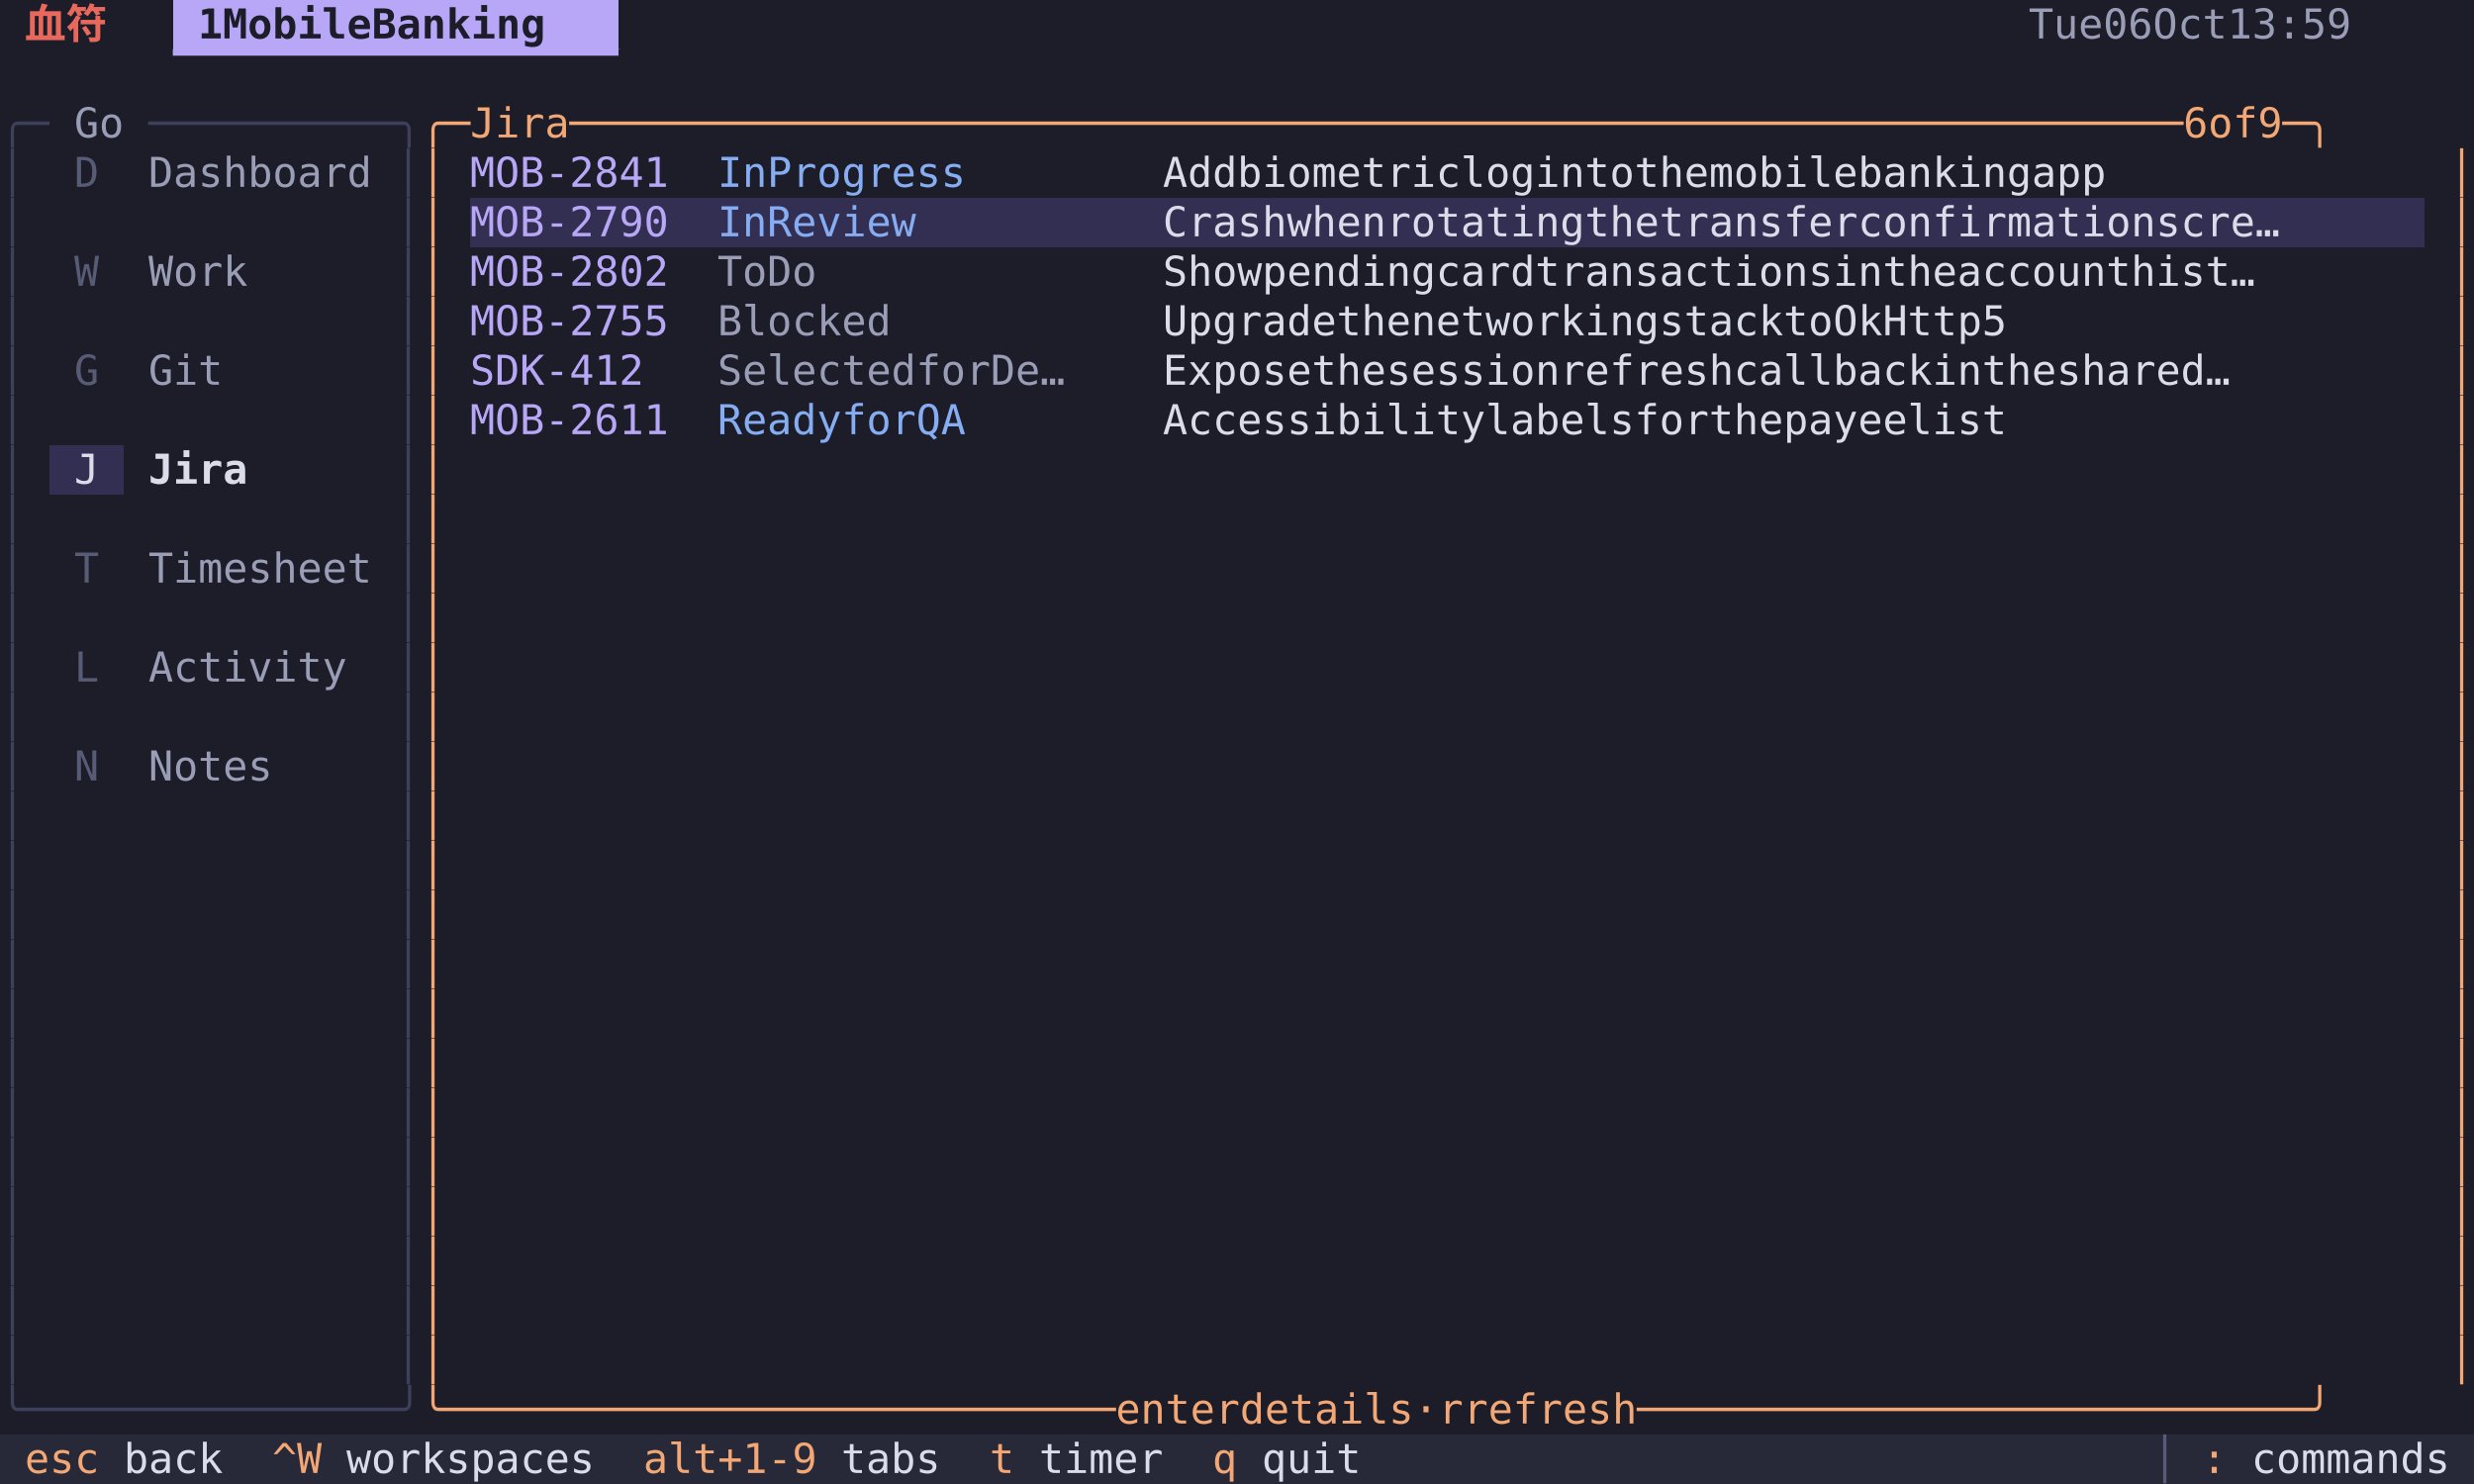
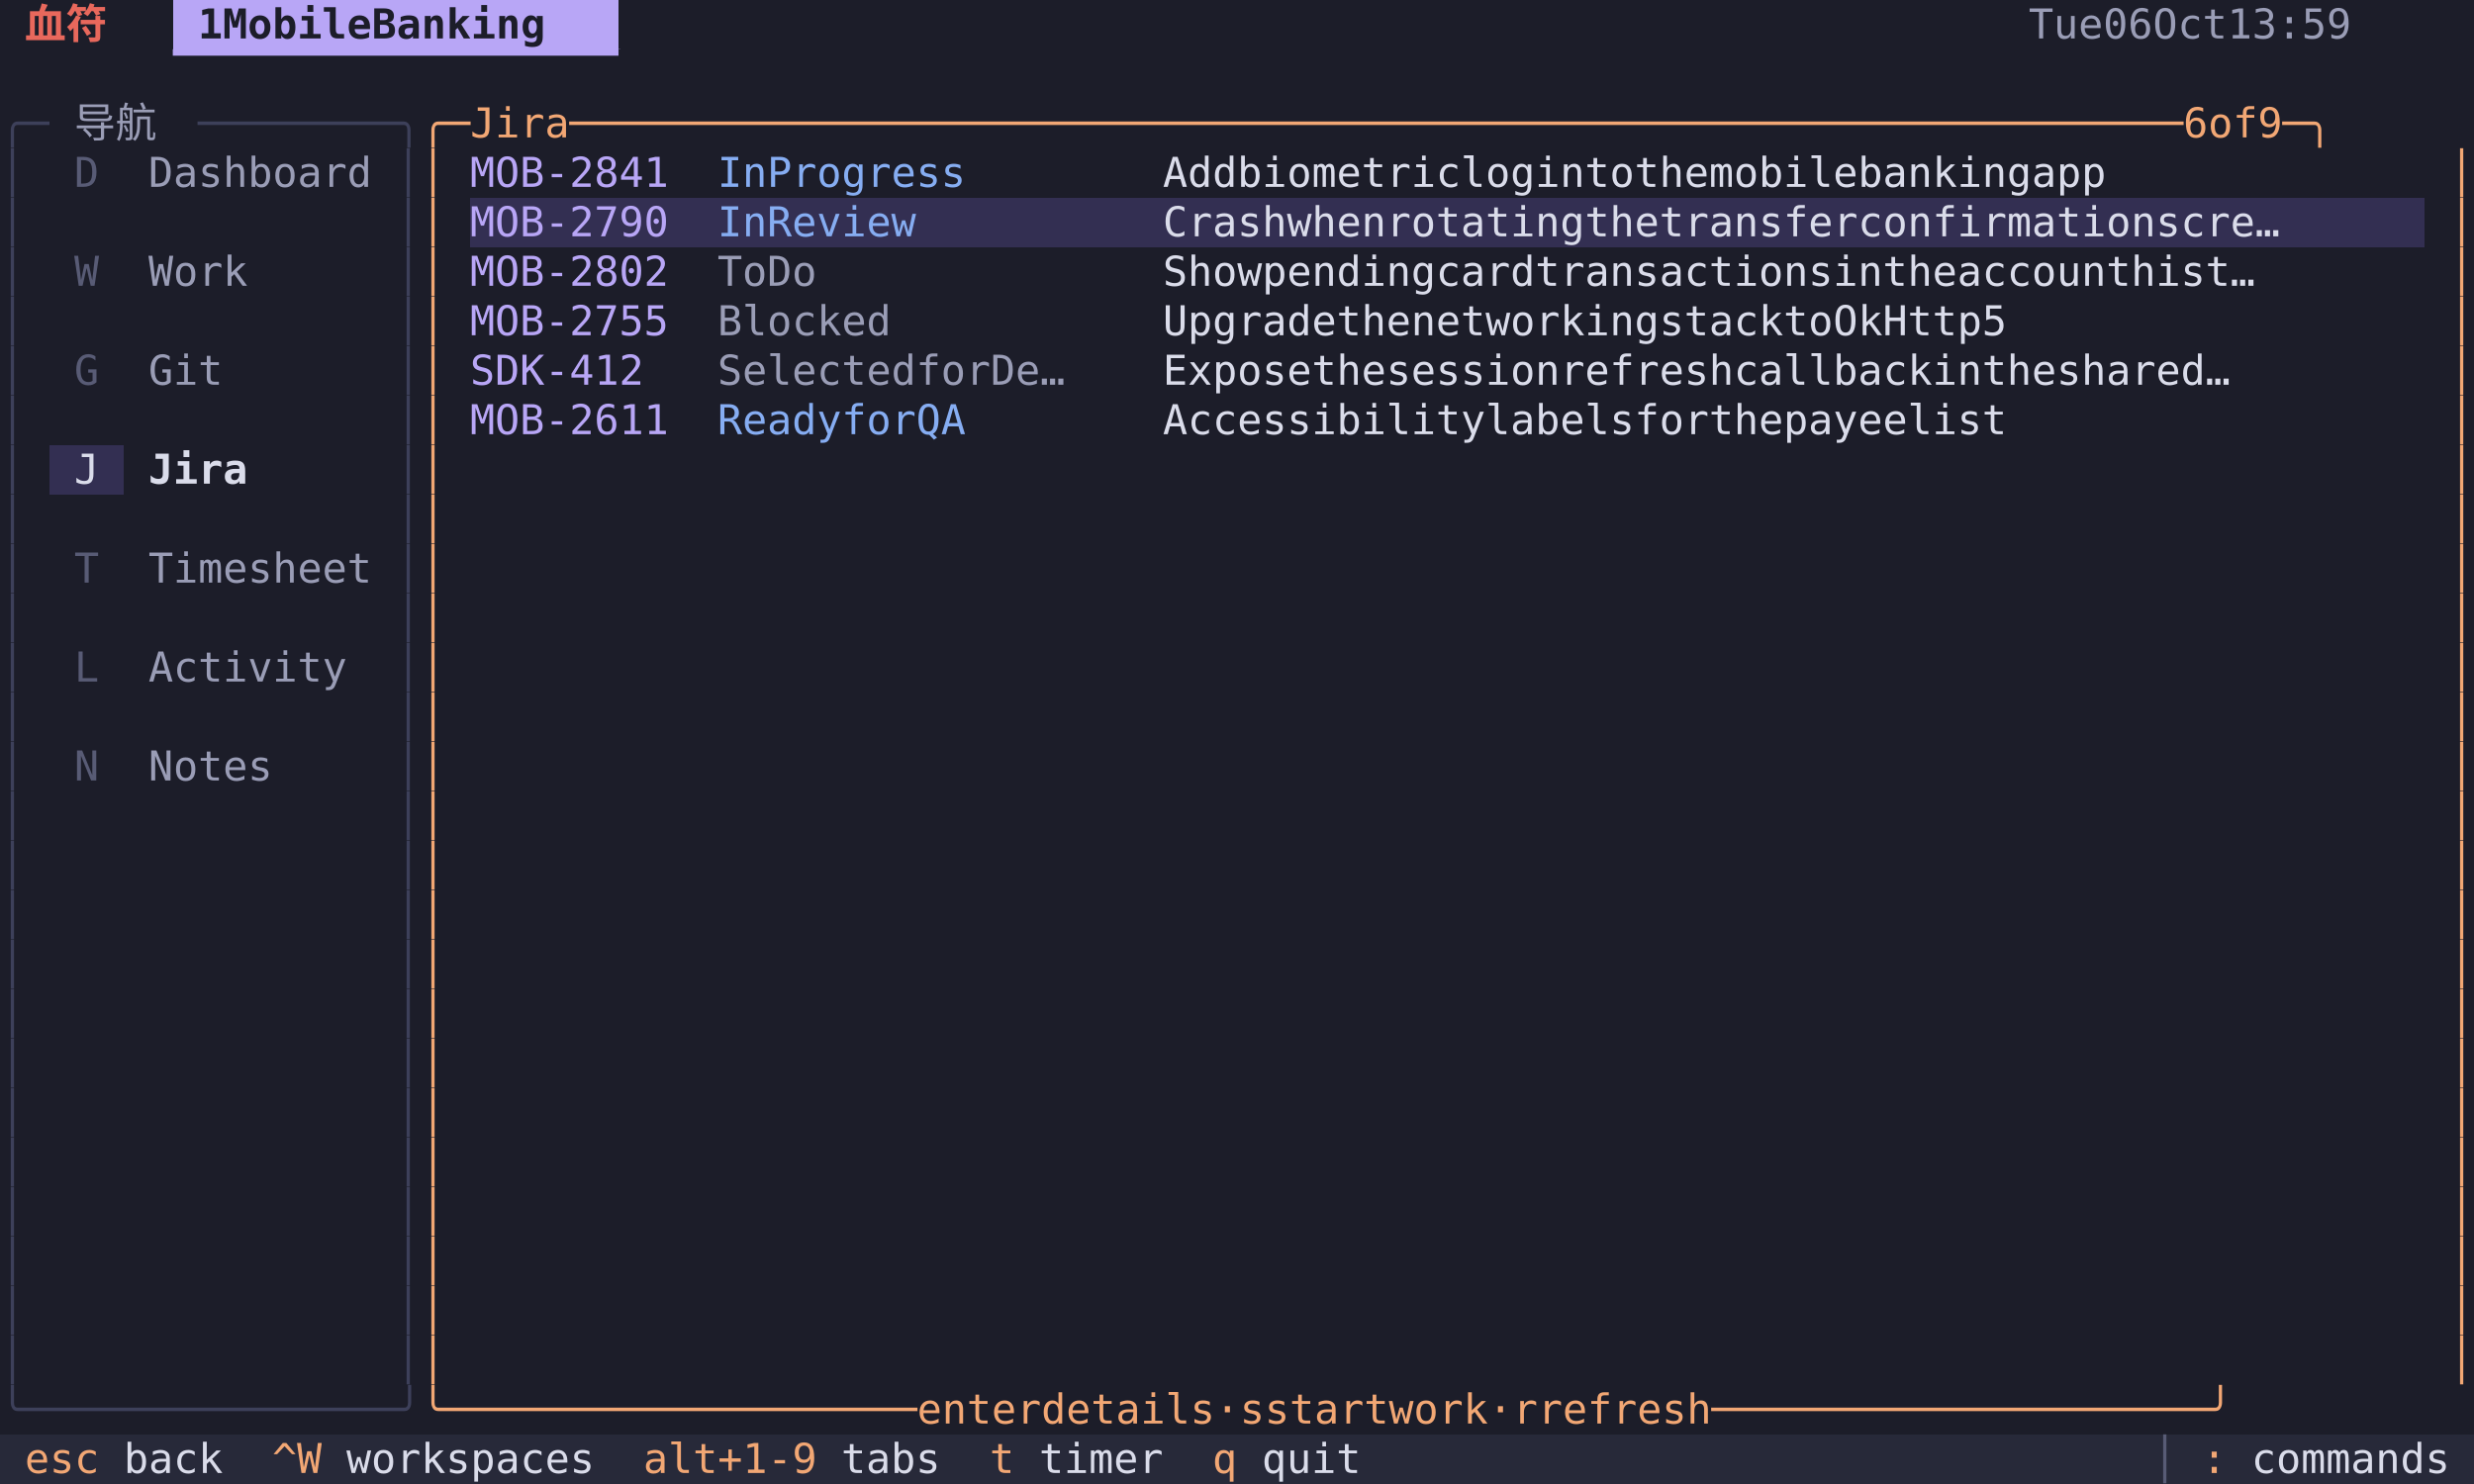
<svg xmlns="http://www.w3.org/2000/svg" width="900" height="540" viewBox="0 0 900 540" font-family="Menlo, 'DejaVu Sans Mono', 'Hiragino Sans GB', 'Noto Sans CJK SC', 'PingFang SC', monospace" font-size="15">
  <rect x="0" y="0" width="9" height="18" fill="#1c1d29" />
  <rect x="9" y="0" width="36" height="18" fill="#1c1d29" />
  <text x="9 27" y="14" fill="#e8685c" font-weight="bold">血符</text>
  <rect x="45" y="0" width="18" height="18" fill="#1c1d29" />
  <rect x="63" y="0" width="162" height="18" fill="#b8a6f6" />
  <text x="72 90 99 108 117 126 135 153 162 171 180 189 198 207" y="14" fill="#1c1d29" font-weight="bold">1MobileBanking</text>
  <rect x="225" y="0" width="513" height="18" fill="#1c1d29" />
  <rect x="738" y="0" width="153" height="18" fill="#1c1d29" />
  <text x="738 747 756 774 783 801 810 819 846 855 864 873 882" y="14" fill="#9a9db6">Tue06Oct13:59</text>
  <rect x="891" y="0" width="9" height="18" fill="#1c1d29" />
  <rect x="0" y="18" width="9" height="18" fill="#1c1d29" />
  <rect x="9" y="18" width="216" height="18" fill="#1c1d29" />
  <text x="63 72 81 90 99 108 117 126 135 144 153 162 171 180 189 198 207 216" y="32" fill="#b8a6f6">▔▔▔▔▔▔▔▔▔▔▔▔▔▔▔▔▔▔</text>
  <rect x="225" y="18" width="675" height="18" fill="#1c1d29" />
  <rect x="0" y="36" width="18" height="18" fill="#1c1d29" />
  <text x="0 9" y="50" fill="#3d405a">╭─</text>
-   <rect x="18" y="36" width="36" height="18" fill="#1c1d29" />
-   <text x="27 36" y="50" fill="#9a9db6">Go</text>
-   <rect x="54" y="36" width="99" height="18" fill="#1c1d29" />
-   <text x="54 63 72 81 90 99 108 117 126 135 144" y="50" fill="#3d405a">──────────╮</text>
+   <rect x="18" y="36" width="54" height="18" fill="#1c1d29" />
+   <text x="27 45" y="50" fill="#9a9db6">导航</text>
+   <rect x="72" y="36" width="81" height="18" fill="#1c1d29" />
+   <text x="72 81 90 99 108 117 126 135 144" y="50" fill="#3d405a">────────╮</text>
  <rect x="153" y="36" width="747" height="18" fill="#1c1d29" />
  <text x="153 162 180 189 198 207 225 234 243 252 261 270 279 288 297 306 315 324 333 342 351 360 369 378 387 396 405 414 423 432 441 450 459 468 477 486 495 504 513 522 531 540 549 558 567 576 585 594 603 612 621 630 639 648 657 666 675 684 693 702 711 720 729 738 747 756 765 774 783 792 801 819 837 846 864 882 891" y="50" fill="#f2a774">╭─Jira─────────────────────────────────────────────────────────────────6of9─╮</text>
  <rect x="0" y="54" width="9" height="18" fill="#1c1d29" />
  <text x="0" y="68" fill="#3d405a">│</text>
  <rect x="9" y="54" width="9" height="18" fill="#1c1d29" />
  <rect x="18" y="54" width="27" height="18" fill="#1c1d29" />
  <text x="27" y="68" fill="#585b75">D</text>
  <rect x="45" y="54" width="90" height="18" fill="#1c1d29" />
  <text x="54 63 72 81 90 99 108 117 126" y="68" fill="#9a9db6">Dashboard</text>
  <rect x="135" y="54" width="9" height="18" fill="#1c1d29" />
  <rect x="144" y="54" width="9" height="18" fill="#1c1d29" />
  <text x="144" y="68" fill="#3d405a">│</text>
  <rect x="153" y="54" width="9" height="18" fill="#1c1d29" />
  <text x="153" y="68" fill="#f2a774">│</text>
  <rect x="162" y="54" width="9" height="18" fill="#1c1d29" />
  <rect x="171" y="54" width="72" height="18" fill="#1c1d29" />
  <text x="171 180 189 198 207 216 225 234" y="68" fill="#b8a6f6">MOB-2841</text>
  <rect x="243" y="54" width="18" height="18" fill="#1c1d29" />
  <rect x="261" y="54" width="144" height="18" fill="#1c1d29" />
  <text x="261 270 288 297 306 315 324 333 342 351" y="68" fill="#86adf2">InProgress</text>
  <rect x="405" y="54" width="18" height="18" fill="#1c1d29" />
  <rect x="423" y="54" width="405" height="18" fill="#1c1d29" />
  <text x="423 432 441 459 468 477 486 495 504 513 522 531 549 558 567 576 585 603 612 630 639 648 666 675 684 693 702 711 729 738 747 756 765 774 783 801 810 819" y="68" fill="#dadcea">Addbiometriclogintothemobilebankingapp</text>
  <rect x="828" y="54" width="63" height="18" fill="#1c1d29" />
  <rect x="891" y="54" width="9" height="18" fill="#1c1d29" />
  <text x="891" y="68" fill="#f2a774">│</text>
  <rect x="0" y="72" width="9" height="18" fill="#1c1d29" />
  <text x="0" y="86" fill="#3d405a">│</text>
  <rect x="9" y="72" width="135" height="18" fill="#1c1d29" />
  <rect x="144" y="72" width="9" height="18" fill="#1c1d29" />
  <text x="144" y="86" fill="#3d405a">│</text>
  <rect x="153" y="72" width="9" height="18" fill="#1c1d29" />
  <text x="153" y="86" fill="#f2a774">│</text>
  <rect x="162" y="72" width="9" height="18" fill="#1c1d29" />
  <rect x="171" y="72" width="72" height="18" fill="#332f52" />
  <text x="171 180 189 198 207 216 225 234" y="86" fill="#b8a6f6">MOB-2790</text>
  <rect x="243" y="72" width="18" height="18" fill="#332f52" />
  <rect x="261" y="72" width="144" height="18" fill="#332f52" />
  <text x="261 270 288 297 306 315 324 333" y="86" fill="#86adf2">InReview</text>
  <rect x="405" y="72" width="18" height="18" fill="#332f52" />
  <rect x="423" y="72" width="459" height="18" fill="#332f52" />
  <text x="423 432 441 450 459 477 486 495 504 522 531 540 549 558 567 576 585 603 612 621 639 648 657 666 675 684 693 702 720 729 738 747 756 765 774 783 792 801 810 819 837 846 855 864 873" y="86" fill="#dadcea">Crashwhenrotatingthetransferconfirmationscre…</text>
  <rect x="882" y="72" width="9" height="18" fill="#1c1d29" />
  <rect x="891" y="72" width="9" height="18" fill="#1c1d29" />
  <text x="891" y="86" fill="#f2a774">│</text>
  <rect x="0" y="90" width="9" height="18" fill="#1c1d29" />
  <text x="0" y="104" fill="#3d405a">│</text>
  <rect x="9" y="90" width="9" height="18" fill="#1c1d29" />
  <rect x="18" y="90" width="27" height="18" fill="#1c1d29" />
  <text x="27" y="104" fill="#585b75">W</text>
  <rect x="45" y="90" width="45" height="18" fill="#1c1d29" />
  <text x="54 63 72 81" y="104" fill="#9a9db6">Work</text>
  <rect x="90" y="90" width="54" height="18" fill="#1c1d29" />
  <rect x="144" y="90" width="9" height="18" fill="#1c1d29" />
  <text x="144" y="104" fill="#3d405a">│</text>
  <rect x="153" y="90" width="9" height="18" fill="#1c1d29" />
  <text x="153" y="104" fill="#f2a774">│</text>
  <rect x="162" y="90" width="9" height="18" fill="#1c1d29" />
  <rect x="171" y="90" width="72" height="18" fill="#1c1d29" />
  <text x="171 180 189 198 207 216 225 234" y="104" fill="#b8a6f6">MOB-2802</text>
  <rect x="243" y="90" width="18" height="18" fill="#1c1d29" />
  <rect x="261" y="90" width="144" height="18" fill="#1c1d29" />
  <text x="261 270 288 297" y="104" fill="#9a9db6">ToDo</text>
  <rect x="405" y="90" width="18" height="18" fill="#1c1d29" />
  <rect x="423" y="90" width="459" height="18" fill="#1c1d29" />
  <text x="423 432 441 450 468 477 486 495 504 513 522 540 549 558 567 585 594 603 612 621 630 639 648 657 666 675 684 702 711 729 738 747 765 774 783 792 801 810 819 837 846 855 864 873" y="104" fill="#dadcea">Showpendingcardtransactionsintheaccounthist…</text>
  <rect x="882" y="90" width="9" height="18" fill="#1c1d29" />
  <rect x="891" y="90" width="9" height="18" fill="#1c1d29" />
  <text x="891" y="104" fill="#f2a774">│</text>
  <rect x="0" y="108" width="9" height="18" fill="#1c1d29" />
  <text x="0" y="122" fill="#3d405a">│</text>
  <rect x="9" y="108" width="135" height="18" fill="#1c1d29" />
  <rect x="144" y="108" width="9" height="18" fill="#1c1d29" />
  <text x="144" y="122" fill="#3d405a">│</text>
  <rect x="153" y="108" width="9" height="18" fill="#1c1d29" />
  <text x="153" y="122" fill="#f2a774">│</text>
  <rect x="162" y="108" width="9" height="18" fill="#1c1d29" />
  <rect x="171" y="108" width="72" height="18" fill="#1c1d29" />
  <text x="171 180 189 198 207 216 225 234" y="122" fill="#b8a6f6">MOB-2755</text>
  <rect x="243" y="108" width="18" height="18" fill="#1c1d29" />
  <rect x="261" y="108" width="144" height="18" fill="#1c1d29" />
  <text x="261 270 279 288 297 306 315" y="122" fill="#9a9db6">Blocked</text>
  <rect x="405" y="108" width="18" height="18" fill="#1c1d29" />
  <rect x="423" y="108" width="360" height="18" fill="#1c1d29" />
  <text x="423 432 441 450 459 468 477 495 504 513 531 540 549 558 567 576 585 594 603 612 630 639 648 657 666 684 693 711 720 729 738 747 756 774" y="122" fill="#dadcea">UpgradethenetworkingstacktoOkHttp5</text>
  <rect x="783" y="108" width="108" height="18" fill="#1c1d29" />
  <rect x="891" y="108" width="9" height="18" fill="#1c1d29" />
  <text x="891" y="122" fill="#f2a774">│</text>
  <rect x="0" y="126" width="9" height="18" fill="#1c1d29" />
  <text x="0" y="140" fill="#3d405a">│</text>
  <rect x="9" y="126" width="9" height="18" fill="#1c1d29" />
  <rect x="18" y="126" width="27" height="18" fill="#1c1d29" />
  <text x="27" y="140" fill="#585b75">G</text>
  <rect x="45" y="126" width="36" height="18" fill="#1c1d29" />
  <text x="54 63 72" y="140" fill="#9a9db6">Git</text>
  <rect x="81" y="126" width="63" height="18" fill="#1c1d29" />
  <rect x="144" y="126" width="9" height="18" fill="#1c1d29" />
  <text x="144" y="140" fill="#3d405a">│</text>
  <rect x="153" y="126" width="9" height="18" fill="#1c1d29" />
  <text x="153" y="140" fill="#f2a774">│</text>
  <rect x="162" y="126" width="9" height="18" fill="#1c1d29" />
  <rect x="171" y="126" width="72" height="18" fill="#1c1d29" />
  <text x="171 180 189 198 207 216 225" y="140" fill="#b8a6f6">SDK-412</text>
  <rect x="243" y="126" width="18" height="18" fill="#1c1d29" />
  <rect x="261" y="126" width="144" height="18" fill="#1c1d29" />
  <text x="261 270 279 288 297 306 315 324 342 351 360 378 387 396" y="140" fill="#9a9db6">SelectedforDe…</text>
  <rect x="405" y="126" width="18" height="18" fill="#1c1d29" />
  <rect x="423" y="126" width="459" height="18" fill="#1c1d29" />
  <text x="423 432 441 450 459 468 486 495 504 522 531 540 549 558 567 576 594 603 612 621 630 639 648 666 675 684 693 702 711 720 729 747 756 774 783 792 810 819 828 837 846 855 873" y="140" fill="#dadcea">Exposethesessionrefreshcallbackintheshared…</text>
  <rect x="882" y="126" width="9" height="18" fill="#1c1d29" />
  <rect x="891" y="126" width="9" height="18" fill="#1c1d29" />
  <text x="891" y="140" fill="#f2a774">│</text>
  <rect x="0" y="144" width="9" height="18" fill="#1c1d29" />
  <text x="0" y="158" fill="#3d405a">│</text>
  <rect x="9" y="144" width="135" height="18" fill="#1c1d29" />
  <rect x="144" y="144" width="9" height="18" fill="#1c1d29" />
  <text x="144" y="158" fill="#3d405a">│</text>
  <rect x="153" y="144" width="9" height="18" fill="#1c1d29" />
  <text x="153" y="158" fill="#f2a774">│</text>
  <rect x="162" y="144" width="9" height="18" fill="#1c1d29" />
  <rect x="171" y="144" width="72" height="18" fill="#1c1d29" />
  <text x="171 180 189 198 207 216 225 234" y="158" fill="#b8a6f6">MOB-2611</text>
  <rect x="243" y="144" width="18" height="18" fill="#1c1d29" />
  <rect x="261" y="144" width="144" height="18" fill="#1c1d29" />
  <text x="261 270 279 288 297 315 324 333 351 360" y="158" fill="#86adf2">ReadyforQA</text>
  <rect x="405" y="144" width="18" height="18" fill="#1c1d29" />
  <rect x="423" y="144" width="351" height="18" fill="#1c1d29" />
  <text x="423 432 441 450 459 468 477 486 495 504 513 522 531 549 558 567 576 585 594 612 621 630 648 657 666 684 693 702 711 720 738 747 756 765" y="158" fill="#dadcea">Accessibilitylabelsforthepayeelist</text>
  <rect x="774" y="144" width="117" height="18" fill="#1c1d29" />
  <rect x="891" y="144" width="9" height="18" fill="#1c1d29" />
  <text x="891" y="158" fill="#f2a774">│</text>
  <rect x="0" y="162" width="9" height="18" fill="#1c1d29" />
  <text x="0" y="176" fill="#3d405a">│</text>
  <rect x="9" y="162" width="9" height="18" fill="#1c1d29" />
  <rect x="18" y="162" width="27" height="18" fill="#332f52" />
  <text x="27" y="176" fill="#dadcea">J</text>
  <rect x="45" y="162" width="45" height="18" fill="#1c1d29" />
  <text x="54 63 72 81" y="176" fill="#dadcea" font-weight="bold">Jira</text>
  <rect x="90" y="162" width="54" height="18" fill="#1c1d29" />
  <rect x="144" y="162" width="9" height="18" fill="#1c1d29" />
  <text x="144" y="176" fill="#3d405a">│</text>
  <rect x="153" y="162" width="9" height="18" fill="#1c1d29" />
  <text x="153" y="176" fill="#f2a774">│</text>
  <rect x="162" y="162" width="729" height="18" fill="#1c1d29" />
  <rect x="891" y="162" width="9" height="18" fill="#1c1d29" />
  <text x="891" y="176" fill="#f2a774">│</text>
  <rect x="0" y="180" width="9" height="18" fill="#1c1d29" />
  <text x="0" y="194" fill="#3d405a">│</text>
  <rect x="9" y="180" width="135" height="18" fill="#1c1d29" />
  <rect x="144" y="180" width="9" height="18" fill="#1c1d29" />
  <text x="144" y="194" fill="#3d405a">│</text>
  <rect x="153" y="180" width="9" height="18" fill="#1c1d29" />
  <text x="153" y="194" fill="#f2a774">│</text>
  <rect x="162" y="180" width="729" height="18" fill="#1c1d29" />
  <rect x="891" y="180" width="9" height="18" fill="#1c1d29" />
  <text x="891" y="194" fill="#f2a774">│</text>
  <rect x="0" y="198" width="9" height="18" fill="#1c1d29" />
  <text x="0" y="212" fill="#3d405a">│</text>
  <rect x="9" y="198" width="9" height="18" fill="#1c1d29" />
  <rect x="18" y="198" width="27" height="18" fill="#1c1d29" />
  <text x="27" y="212" fill="#585b75">T</text>
  <rect x="45" y="198" width="90" height="18" fill="#1c1d29" />
  <text x="54 63 72 81 90 99 108 117 126" y="212" fill="#9a9db6">Timesheet</text>
  <rect x="135" y="198" width="9" height="18" fill="#1c1d29" />
  <rect x="144" y="198" width="9" height="18" fill="#1c1d29" />
  <text x="144" y="212" fill="#3d405a">│</text>
  <rect x="153" y="198" width="9" height="18" fill="#1c1d29" />
  <text x="153" y="212" fill="#f2a774">│</text>
  <rect x="162" y="198" width="729" height="18" fill="#1c1d29" />
  <rect x="891" y="198" width="9" height="18" fill="#1c1d29" />
  <text x="891" y="212" fill="#f2a774">│</text>
  <rect x="0" y="216" width="9" height="18" fill="#1c1d29" />
  <text x="0" y="230" fill="#3d405a">│</text>
  <rect x="9" y="216" width="135" height="18" fill="#1c1d29" />
  <rect x="144" y="216" width="9" height="18" fill="#1c1d29" />
  <text x="144" y="230" fill="#3d405a">│</text>
  <rect x="153" y="216" width="9" height="18" fill="#1c1d29" />
  <text x="153" y="230" fill="#f2a774">│</text>
  <rect x="162" y="216" width="729" height="18" fill="#1c1d29" />
  <rect x="891" y="216" width="9" height="18" fill="#1c1d29" />
  <text x="891" y="230" fill="#f2a774">│</text>
  <rect x="0" y="234" width="9" height="18" fill="#1c1d29" />
  <text x="0" y="248" fill="#3d405a">│</text>
  <rect x="9" y="234" width="9" height="18" fill="#1c1d29" />
  <rect x="18" y="234" width="27" height="18" fill="#1c1d29" />
  <text x="27" y="248" fill="#585b75">L</text>
  <rect x="45" y="234" width="81" height="18" fill="#1c1d29" />
  <text x="54 63 72 81 90 99 108 117" y="248" fill="#9a9db6">Activity</text>
  <rect x="126" y="234" width="18" height="18" fill="#1c1d29" />
  <rect x="144" y="234" width="9" height="18" fill="#1c1d29" />
  <text x="144" y="248" fill="#3d405a">│</text>
  <rect x="153" y="234" width="9" height="18" fill="#1c1d29" />
  <text x="153" y="248" fill="#f2a774">│</text>
  <rect x="162" y="234" width="729" height="18" fill="#1c1d29" />
  <rect x="891" y="234" width="9" height="18" fill="#1c1d29" />
  <text x="891" y="248" fill="#f2a774">│</text>
  <rect x="0" y="252" width="9" height="18" fill="#1c1d29" />
  <text x="0" y="266" fill="#3d405a">│</text>
  <rect x="9" y="252" width="135" height="18" fill="#1c1d29" />
  <rect x="144" y="252" width="9" height="18" fill="#1c1d29" />
  <text x="144" y="266" fill="#3d405a">│</text>
  <rect x="153" y="252" width="9" height="18" fill="#1c1d29" />
  <text x="153" y="266" fill="#f2a774">│</text>
  <rect x="162" y="252" width="729" height="18" fill="#1c1d29" />
  <rect x="891" y="252" width="9" height="18" fill="#1c1d29" />
  <text x="891" y="266" fill="#f2a774">│</text>
  <rect x="0" y="270" width="9" height="18" fill="#1c1d29" />
  <text x="0" y="284" fill="#3d405a">│</text>
  <rect x="9" y="270" width="9" height="18" fill="#1c1d29" />
  <rect x="18" y="270" width="27" height="18" fill="#1c1d29" />
  <text x="27" y="284" fill="#585b75">N</text>
  <rect x="45" y="270" width="54" height="18" fill="#1c1d29" />
  <text x="54 63 72 81 90" y="284" fill="#9a9db6">Notes</text>
  <rect x="99" y="270" width="45" height="18" fill="#1c1d29" />
  <rect x="144" y="270" width="9" height="18" fill="#1c1d29" />
  <text x="144" y="284" fill="#3d405a">│</text>
  <rect x="153" y="270" width="9" height="18" fill="#1c1d29" />
  <text x="153" y="284" fill="#f2a774">│</text>
  <rect x="162" y="270" width="729" height="18" fill="#1c1d29" />
  <rect x="891" y="270" width="9" height="18" fill="#1c1d29" />
  <text x="891" y="284" fill="#f2a774">│</text>
  <rect x="0" y="288" width="9" height="18" fill="#1c1d29" />
  <text x="0" y="302" fill="#3d405a">│</text>
  <rect x="9" y="288" width="135" height="18" fill="#1c1d29" />
  <rect x="144" y="288" width="9" height="18" fill="#1c1d29" />
  <text x="144" y="302" fill="#3d405a">│</text>
  <rect x="153" y="288" width="9" height="18" fill="#1c1d29" />
  <text x="153" y="302" fill="#f2a774">│</text>
  <rect x="162" y="288" width="729" height="18" fill="#1c1d29" />
  <rect x="891" y="288" width="9" height="18" fill="#1c1d29" />
  <text x="891" y="302" fill="#f2a774">│</text>
  <rect x="0" y="306" width="9" height="18" fill="#1c1d29" />
  <text x="0" y="320" fill="#3d405a">│</text>
  <rect x="9" y="306" width="135" height="18" fill="#1c1d29" />
  <rect x="144" y="306" width="9" height="18" fill="#1c1d29" />
  <text x="144" y="320" fill="#3d405a">│</text>
  <rect x="153" y="306" width="9" height="18" fill="#1c1d29" />
  <text x="153" y="320" fill="#f2a774">│</text>
  <rect x="162" y="306" width="729" height="18" fill="#1c1d29" />
  <rect x="891" y="306" width="9" height="18" fill="#1c1d29" />
  <text x="891" y="320" fill="#f2a774">│</text>
  <rect x="0" y="324" width="9" height="18" fill="#1c1d29" />
  <text x="0" y="338" fill="#3d405a">│</text>
  <rect x="9" y="324" width="135" height="18" fill="#1c1d29" />
  <rect x="144" y="324" width="9" height="18" fill="#1c1d29" />
  <text x="144" y="338" fill="#3d405a">│</text>
  <rect x="153" y="324" width="9" height="18" fill="#1c1d29" />
  <text x="153" y="338" fill="#f2a774">│</text>
  <rect x="162" y="324" width="729" height="18" fill="#1c1d29" />
  <rect x="891" y="324" width="9" height="18" fill="#1c1d29" />
  <text x="891" y="338" fill="#f2a774">│</text>
  <rect x="0" y="342" width="9" height="18" fill="#1c1d29" />
  <text x="0" y="356" fill="#3d405a">│</text>
  <rect x="9" y="342" width="135" height="18" fill="#1c1d29" />
  <rect x="144" y="342" width="9" height="18" fill="#1c1d29" />
  <text x="144" y="356" fill="#3d405a">│</text>
  <rect x="153" y="342" width="9" height="18" fill="#1c1d29" />
  <text x="153" y="356" fill="#f2a774">│</text>
  <rect x="162" y="342" width="729" height="18" fill="#1c1d29" />
  <rect x="891" y="342" width="9" height="18" fill="#1c1d29" />
  <text x="891" y="356" fill="#f2a774">│</text>
  <rect x="0" y="360" width="9" height="18" fill="#1c1d29" />
  <text x="0" y="374" fill="#3d405a">│</text>
  <rect x="9" y="360" width="135" height="18" fill="#1c1d29" />
  <rect x="144" y="360" width="9" height="18" fill="#1c1d29" />
  <text x="144" y="374" fill="#3d405a">│</text>
  <rect x="153" y="360" width="9" height="18" fill="#1c1d29" />
  <text x="153" y="374" fill="#f2a774">│</text>
  <rect x="162" y="360" width="729" height="18" fill="#1c1d29" />
  <rect x="891" y="360" width="9" height="18" fill="#1c1d29" />
  <text x="891" y="374" fill="#f2a774">│</text>
  <rect x="0" y="378" width="9" height="18" fill="#1c1d29" />
  <text x="0" y="392" fill="#3d405a">│</text>
  <rect x="9" y="378" width="135" height="18" fill="#1c1d29" />
  <rect x="144" y="378" width="9" height="18" fill="#1c1d29" />
  <text x="144" y="392" fill="#3d405a">│</text>
  <rect x="153" y="378" width="9" height="18" fill="#1c1d29" />
  <text x="153" y="392" fill="#f2a774">│</text>
  <rect x="162" y="378" width="729" height="18" fill="#1c1d29" />
  <rect x="891" y="378" width="9" height="18" fill="#1c1d29" />
  <text x="891" y="392" fill="#f2a774">│</text>
  <rect x="0" y="396" width="9" height="18" fill="#1c1d29" />
  <text x="0" y="410" fill="#3d405a">│</text>
  <rect x="9" y="396" width="135" height="18" fill="#1c1d29" />
  <rect x="144" y="396" width="9" height="18" fill="#1c1d29" />
  <text x="144" y="410" fill="#3d405a">│</text>
  <rect x="153" y="396" width="9" height="18" fill="#1c1d29" />
  <text x="153" y="410" fill="#f2a774">│</text>
  <rect x="162" y="396" width="729" height="18" fill="#1c1d29" />
  <rect x="891" y="396" width="9" height="18" fill="#1c1d29" />
  <text x="891" y="410" fill="#f2a774">│</text>
  <rect x="0" y="414" width="9" height="18" fill="#1c1d29" />
  <text x="0" y="428" fill="#3d405a">│</text>
  <rect x="9" y="414" width="135" height="18" fill="#1c1d29" />
  <rect x="144" y="414" width="9" height="18" fill="#1c1d29" />
  <text x="144" y="428" fill="#3d405a">│</text>
  <rect x="153" y="414" width="9" height="18" fill="#1c1d29" />
  <text x="153" y="428" fill="#f2a774">│</text>
  <rect x="162" y="414" width="729" height="18" fill="#1c1d29" />
  <rect x="891" y="414" width="9" height="18" fill="#1c1d29" />
  <text x="891" y="428" fill="#f2a774">│</text>
  <rect x="0" y="432" width="9" height="18" fill="#1c1d29" />
  <text x="0" y="446" fill="#3d405a">│</text>
  <rect x="9" y="432" width="135" height="18" fill="#1c1d29" />
  <rect x="144" y="432" width="9" height="18" fill="#1c1d29" />
  <text x="144" y="446" fill="#3d405a">│</text>
  <rect x="153" y="432" width="9" height="18" fill="#1c1d29" />
  <text x="153" y="446" fill="#f2a774">│</text>
  <rect x="162" y="432" width="729" height="18" fill="#1c1d29" />
  <rect x="891" y="432" width="9" height="18" fill="#1c1d29" />
  <text x="891" y="446" fill="#f2a774">│</text>
  <rect x="0" y="450" width="9" height="18" fill="#1c1d29" />
  <text x="0" y="464" fill="#3d405a">│</text>
  <rect x="9" y="450" width="135" height="18" fill="#1c1d29" />
  <rect x="144" y="450" width="9" height="18" fill="#1c1d29" />
  <text x="144" y="464" fill="#3d405a">│</text>
  <rect x="153" y="450" width="9" height="18" fill="#1c1d29" />
  <text x="153" y="464" fill="#f2a774">│</text>
  <rect x="162" y="450" width="729" height="18" fill="#1c1d29" />
  <rect x="891" y="450" width="9" height="18" fill="#1c1d29" />
  <text x="891" y="464" fill="#f2a774">│</text>
  <rect x="0" y="468" width="9" height="18" fill="#1c1d29" />
  <text x="0" y="482" fill="#3d405a">│</text>
  <rect x="9" y="468" width="135" height="18" fill="#1c1d29" />
  <rect x="144" y="468" width="9" height="18" fill="#1c1d29" />
  <text x="144" y="482" fill="#3d405a">│</text>
  <rect x="153" y="468" width="9" height="18" fill="#1c1d29" />
  <text x="153" y="482" fill="#f2a774">│</text>
  <rect x="162" y="468" width="729" height="18" fill="#1c1d29" />
  <rect x="891" y="468" width="9" height="18" fill="#1c1d29" />
  <text x="891" y="482" fill="#f2a774">│</text>
  <rect x="0" y="486" width="9" height="18" fill="#1c1d29" />
  <text x="0" y="500" fill="#3d405a">│</text>
  <rect x="9" y="486" width="135" height="18" fill="#1c1d29" />
  <rect x="144" y="486" width="9" height="18" fill="#1c1d29" />
  <text x="144" y="500" fill="#3d405a">│</text>
  <rect x="153" y="486" width="9" height="18" fill="#1c1d29" />
  <text x="153" y="500" fill="#f2a774">│</text>
  <rect x="162" y="486" width="729" height="18" fill="#1c1d29" />
  <rect x="891" y="486" width="9" height="18" fill="#1c1d29" />
  <text x="891" y="500" fill="#f2a774">│</text>
  <rect x="0" y="504" width="153" height="18" fill="#1c1d29" />
  <text x="0 9 18 27 36 45 54 63 72 81 90 99 108 117 126 135 144" y="518" fill="#3d405a">╰───────────────╯</text>
  <rect x="153" y="504" width="747" height="18" fill="#1c1d29" />
-   <text x="153 162 171 180 189 198 207 216 225 234 243 252 261 270 279 288 297 306 315 324 333 342 351 360 369 378 387 396 414 423 432 441 450 468 477 486 495 504 513 522 540 558 576 585 594 603 612 621 630 648 657 666 675 684 693 702 711 720 729 738 747 756 765 774 783 792 801 810 819 828 837 846 855 864 873 882 891" y="518" fill="#f2a774">╰───────────────────────────enterdetails·rrefresh───────────────────────────╯</text>
+   <text x="153 162 171 180 189 198 207 216 225 234 243 252 261 270 279 288 297 306 315 324 342 351 360 369 378 396 405 414 423 432 441 450 468 486 504 513 522 531 540 558 567 576 585 603 621 639 648 657 666 675 684 693 711 720 729 738 747 756 765 774 783 792 801 810 819 828 837 846 855 864 873 882 891" y="518" fill="#f2a774">╰───────────────────enterdetails·sstartwork·rrefresh────────────────────╯</text>
  <rect x="0" y="522" width="36" height="18" fill="#272939" />
  <text x="9 18 27" y="536" fill="#f2a774">esc</text>
  <rect x="36" y="522" width="54" height="18" fill="#272939" />
  <text x="45 54 63 72" y="536" fill="#dadcea">back</text>
  <rect x="90" y="522" width="27" height="18" fill="#272939" />
  <text x="99 108" y="536" fill="#f2a774">^W</text>
  <rect x="117" y="522" width="108" height="18" fill="#272939" />
  <text x="126 135 144 153 162 171 180 189 198 207" y="536" fill="#dadcea">workspaces</text>
  <rect x="225" y="522" width="72" height="18" fill="#272939" />
  <text x="234 243 252 261 270 279 288" y="536" fill="#f2a774">alt+1-9</text>
  <rect x="297" y="522" width="54" height="18" fill="#272939" />
  <text x="306 315 324 333" y="536" fill="#dadcea">tabs</text>
  <rect x="351" y="522" width="18" height="18" fill="#272939" />
  <text x="360" y="536" fill="#f2a774">t</text>
  <rect x="369" y="522" width="63" height="18" fill="#272939" />
  <text x="378 387 396 405 414" y="536" fill="#dadcea">timer</text>
  <rect x="432" y="522" width="18" height="18" fill="#272939" />
  <text x="441" y="536" fill="#f2a774">q</text>
  <rect x="450" y="522" width="54" height="18" fill="#272939" />
  <text x="459 468 477 486" y="536" fill="#dadcea">quit</text>
  <rect x="504" y="522" width="279" height="18" fill="#272939" />
  <rect x="783" y="522" width="18" height="18" fill="#272939" />
  <text x="783" y="536" fill="#585b75">│</text>
  <rect x="801" y="522" width="9" height="18" fill="#272939" />
  <text x="801" y="536" fill="#f2a774">:</text>
  <rect x="810" y="522" width="90" height="18" fill="#272939" />
  <text x="819 828 837 846 855 864 873 882" y="536" fill="#dadcea">commands</text>
</svg>
